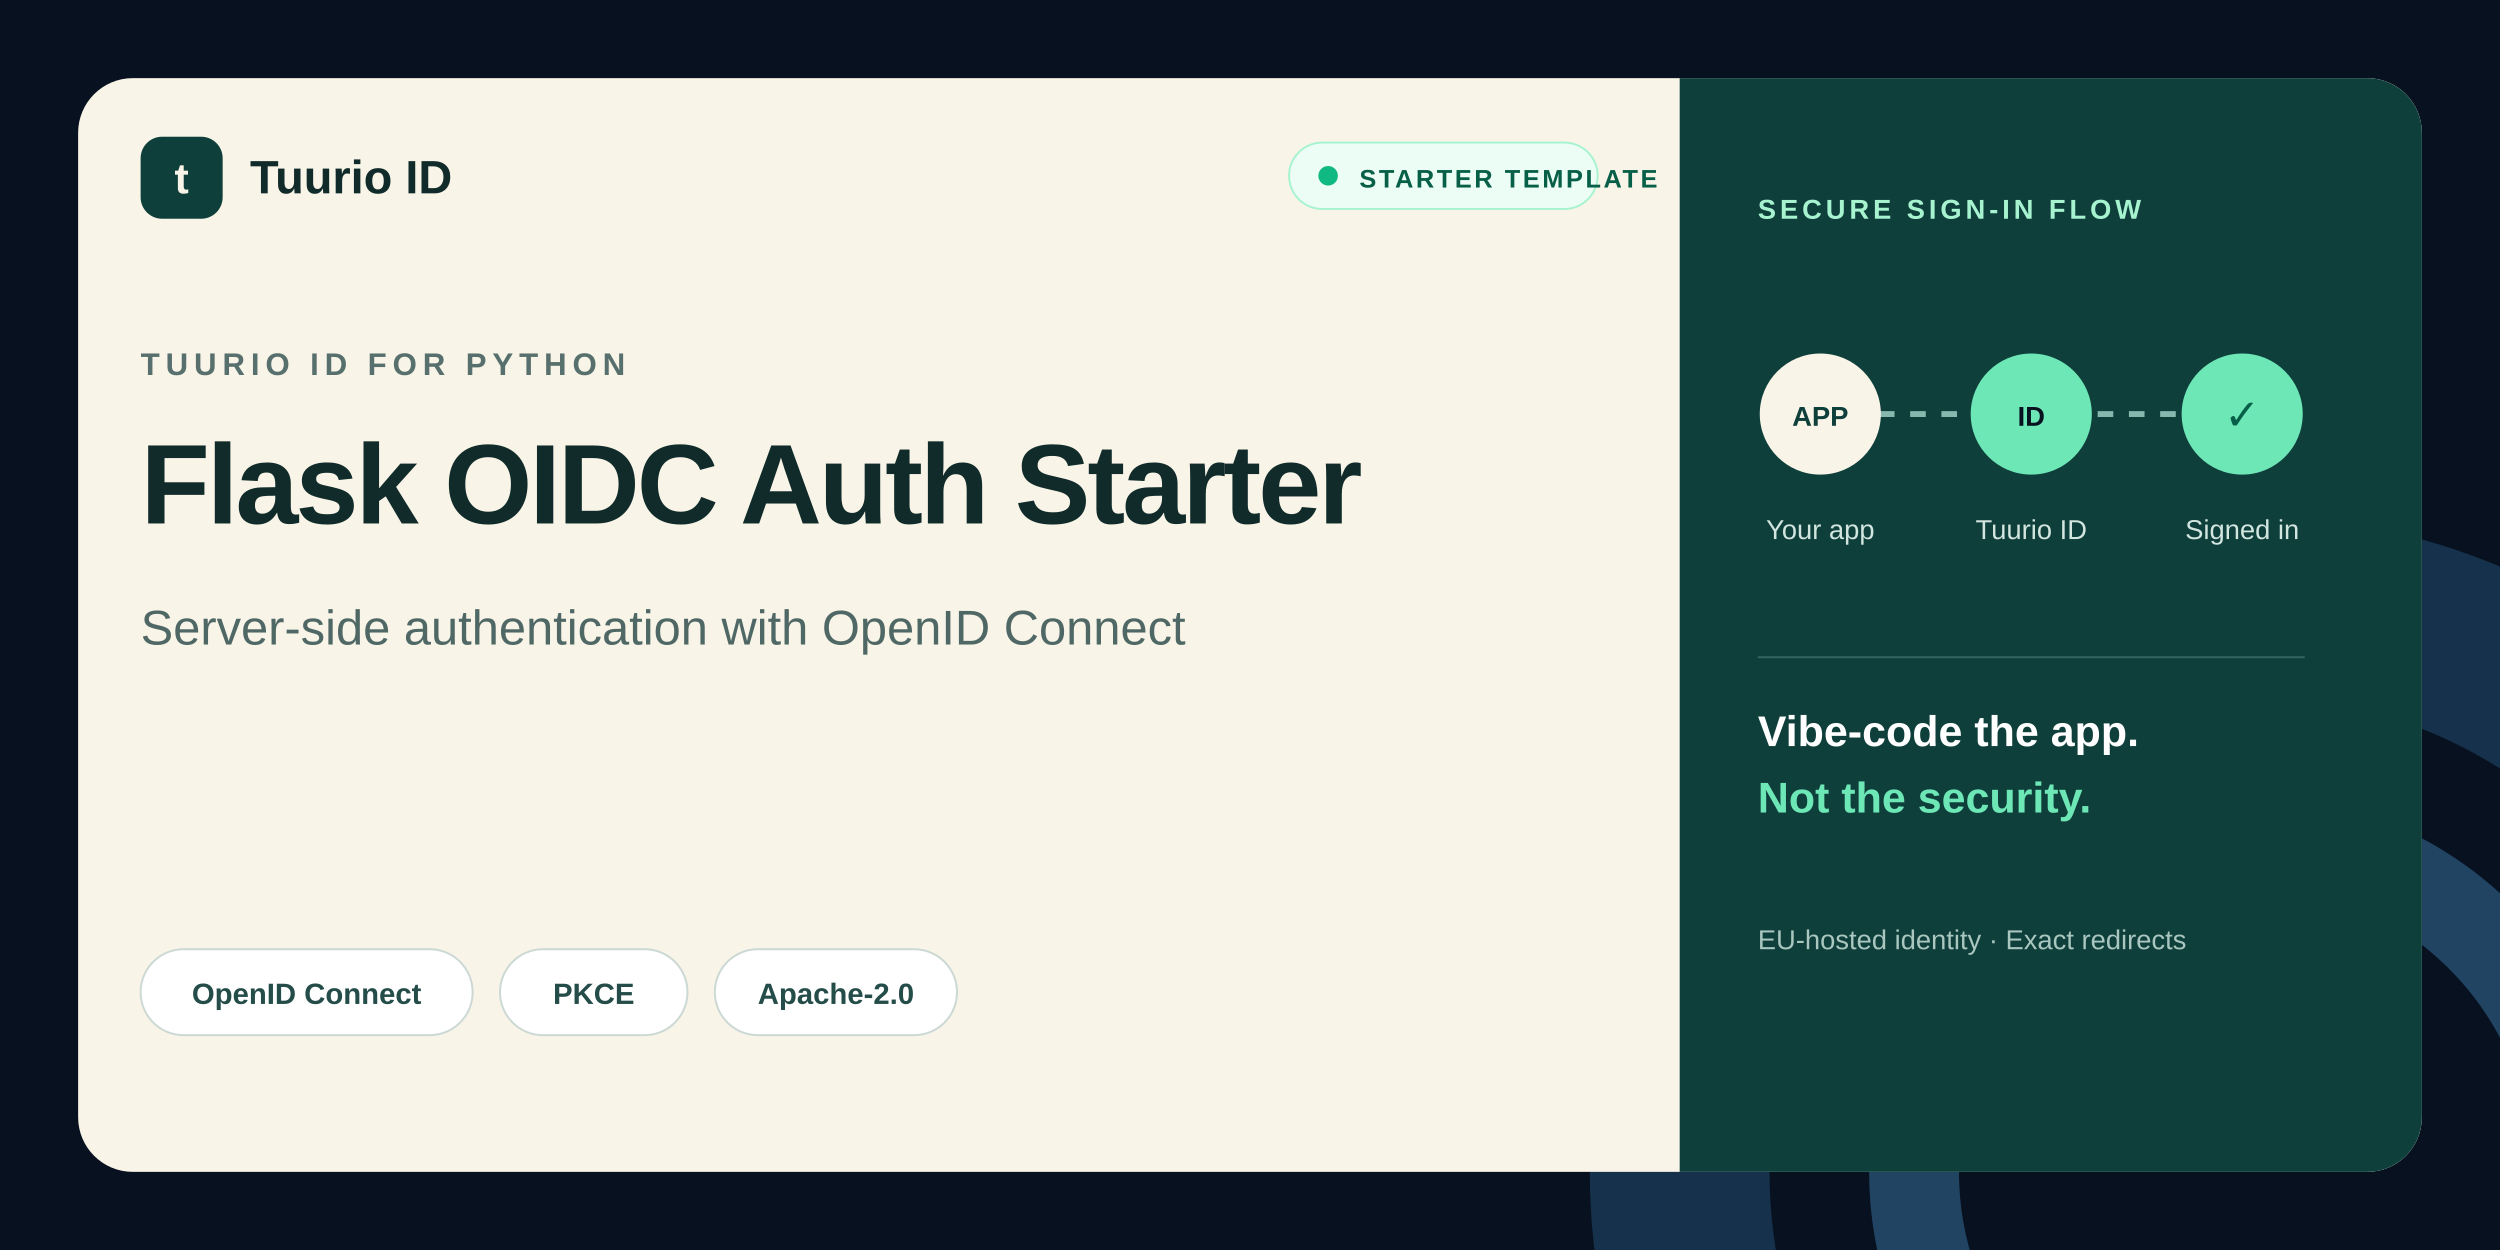
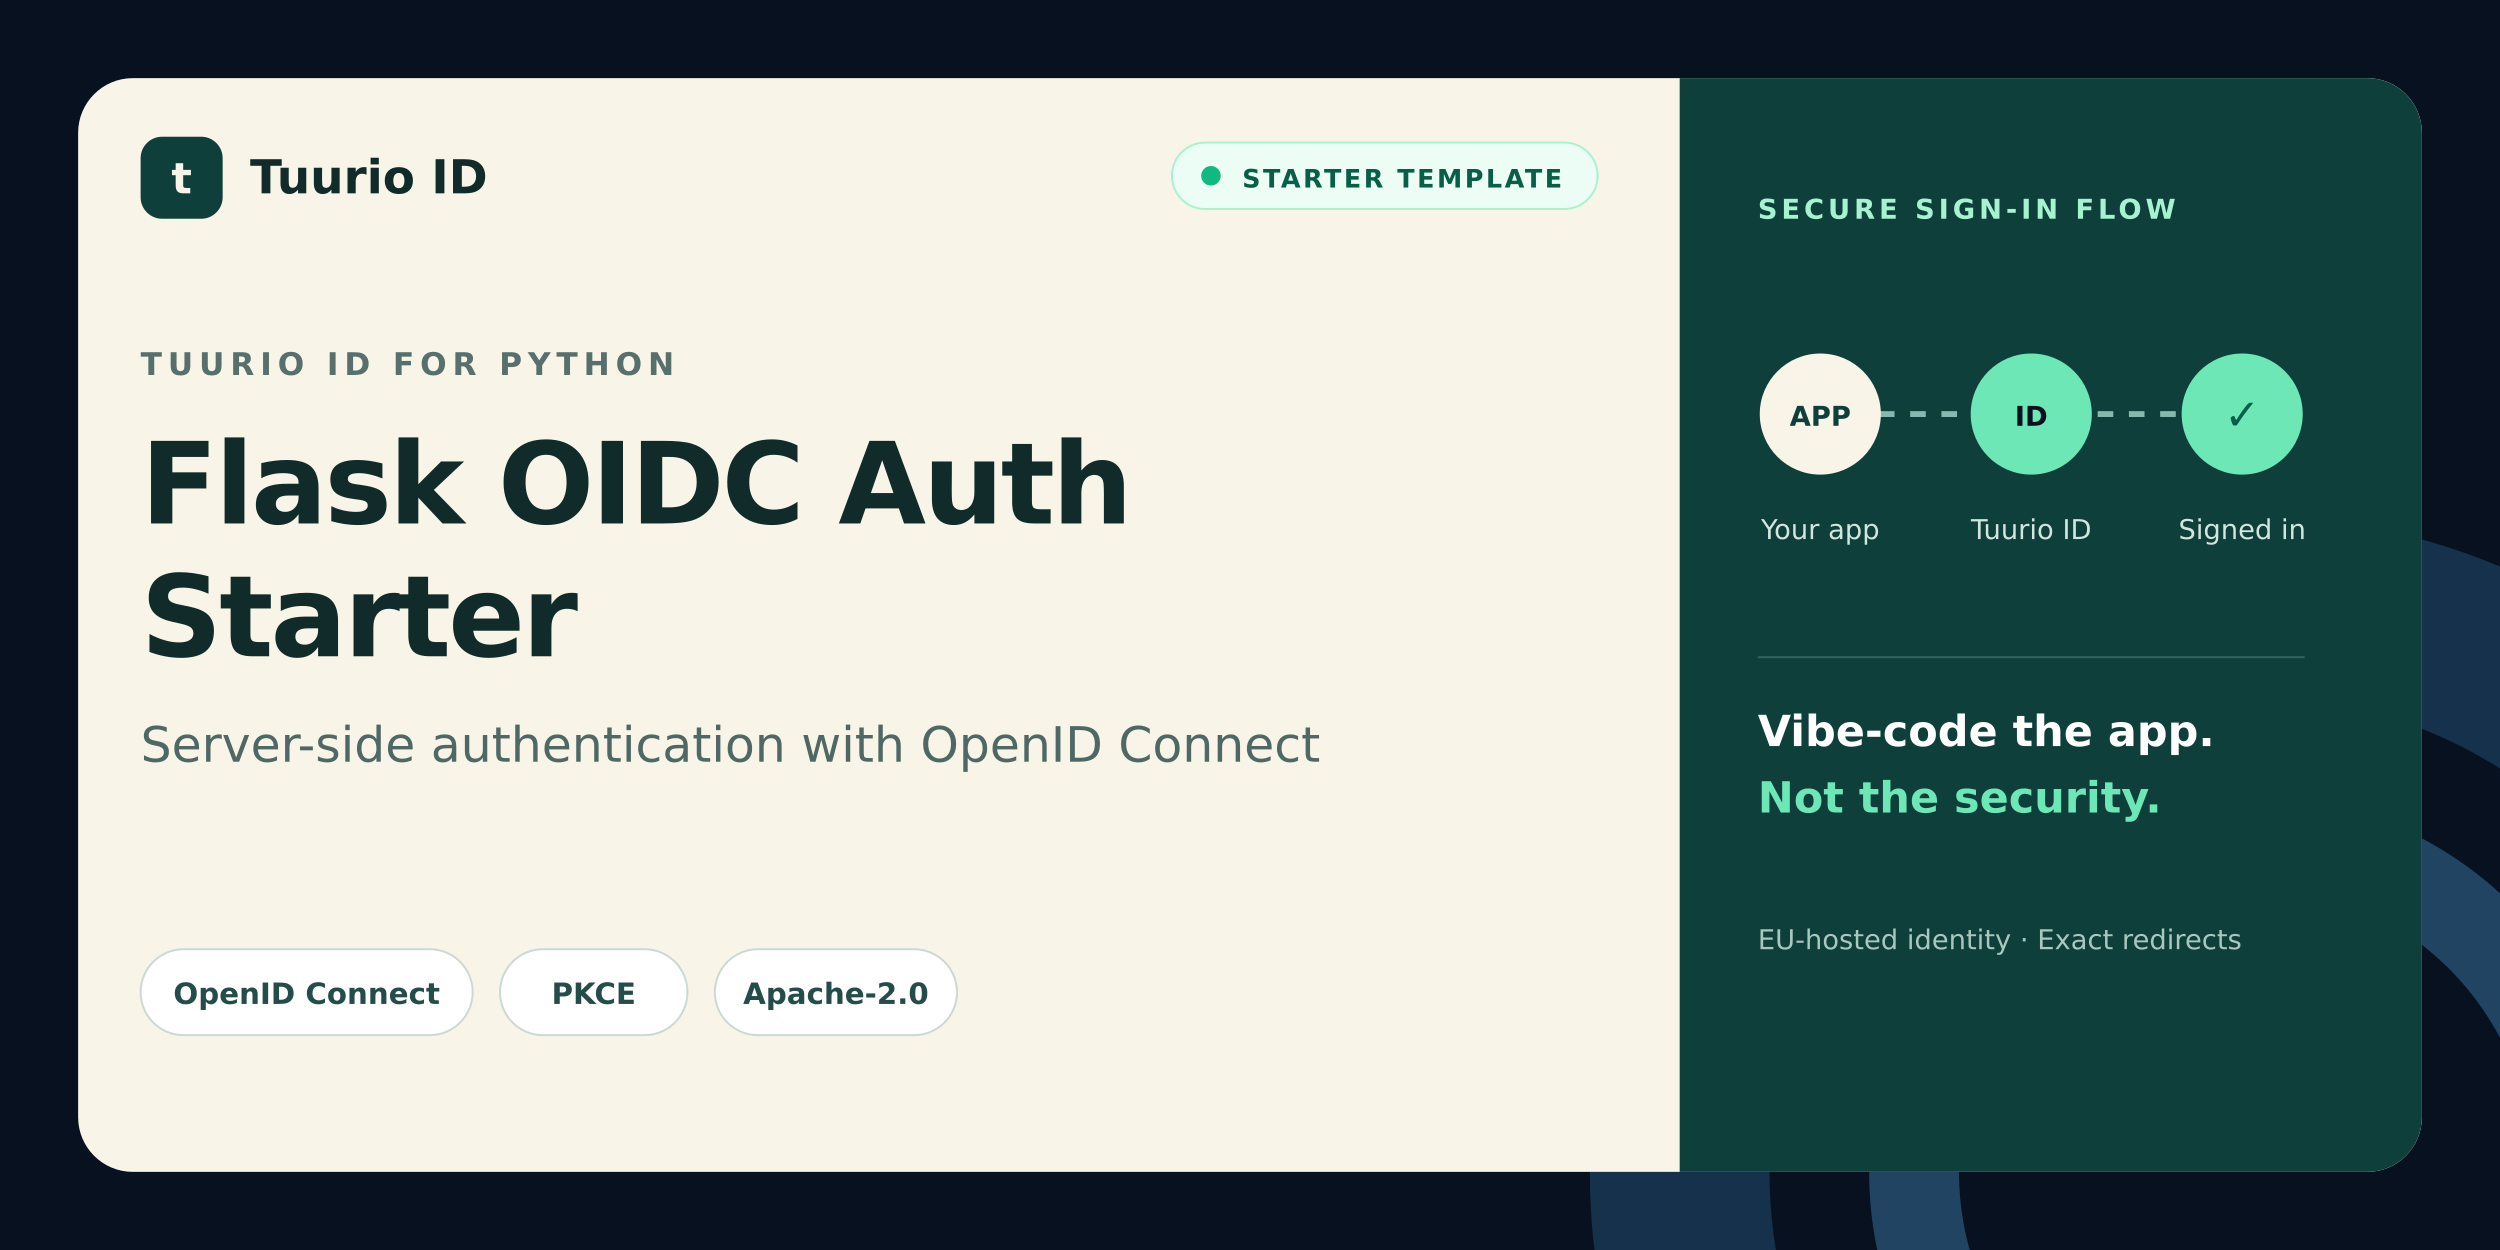
<svg xmlns="http://www.w3.org/2000/svg" width="1280" height="640" viewBox="0 0 1280 640">
  <rect width="1280" height="640" fill="#07111f" />
  <circle cx="1150" cy="600" r="290" fill="none" stroke="#16314b" stroke-width="92" />
  <circle cx="1150" cy="600" r="170" fill="none" stroke="#214463" stroke-width="46" />
  <rect x="40" y="40" width="1200" height="560" rx="28" fill="#f8f4e8" />
  <path d="M860 40h352a28 28 0 0 1 28 28v504a28 28 0 0 1-28 28H860z" fill="#0e3f3b" />
  <rect x="72" y="70" width="42" height="42" rx="11" fill="#0e3f3b" />
-   <text x="93" y="99" text-anchor="middle" fill="#f8f4e8" font-family="Arial, Helvetica, sans-serif" font-size="22" font-weight="700">t</text>
-   <text x="128" y="99" fill="#102b29" font-family="Arial, Helvetica, sans-serif" font-size="24" font-weight="700">Tuurio ID</text>
-   <rect x="660" y="73" width="158" height="34" rx="17" fill="#ecfdf5" stroke="#a7f3d0" />
-   <circle cx="680" cy="90" r="5" fill="#10b981" />
-   <text x="696" y="96" fill="#065f46" font-family="Arial, Helvetica, sans-serif" font-size="13" font-weight="700" letter-spacing="1.3">STARTER TEMPLATE</text>
-   <text x="72" y="192" fill="#58706d" font-family="Arial, Helvetica, sans-serif" font-size="16" font-weight="700" letter-spacing="3">TUURIO ID FOR PYTHON</text>
-   <text x="72" y="268" fill="#102b29" font-family="Arial, Helvetica, sans-serif" font-size="58" font-weight="700" letter-spacing="-1.5">
-     <tspan x="72" dy="0">Flask OIDC Auth Starter</tspan>
+   <text x="93" y="99" text-anchor="middle" fill="#f8f4e8" font-family="DejaVu Sans, Arial, Helvetica, sans-serif" font-size="22" font-weight="700">t</text>
+   <text x="128" y="99" fill="#102b29" font-family="DejaVu Sans, Arial, Helvetica, sans-serif" font-size="24" font-weight="700">Tuurio ID</text>
+   <rect x="600" y="73" width="218" height="34" rx="17" fill="#ecfdf5" stroke="#a7f3d0" />
+   <circle cx="620" cy="90" r="5" fill="#10b981" />
+   <text x="636" y="96" fill="#065f46" font-family="DejaVu Sans, Arial, Helvetica, sans-serif" font-size="13" font-weight="700" letter-spacing="1.3">STARTER TEMPLATE</text>
+   <text x="72" y="192" fill="#58706d" font-family="DejaVu Sans, Arial, Helvetica, sans-serif" font-size="16" font-weight="700" letter-spacing="3">TUURIO ID FOR PYTHON</text>
+   <text x="72" y="268" fill="#102b29" font-family="DejaVu Sans, Arial, Helvetica, sans-serif" font-size="58" font-weight="700" letter-spacing="-1.5">
+     <tspan x="72" dy="0">Flask OIDC Auth</tspan>
+     <tspan x="72" dy="68">Starter</tspan>
  </text>
-   <text x="72" y="330" fill="#4f6865" font-family="Arial, Helvetica, sans-serif" font-size="25">Server-side authentication with OpenID Connect</text>
+   <text x="72" y="390" fill="#4f6865" font-family="DejaVu Sans, Arial, Helvetica, sans-serif" font-size="25">Server-side authentication with OpenID Connect</text>
  <g transform="translate(72 486)">
    <rect width="170" height="44" rx="22" fill="#ffffff" stroke="#cbd8d4" />
-     <text x="85" y="28" text-anchor="middle" fill="#244c48" font-family="Arial, Helvetica, sans-serif" font-size="15" font-weight="700">OpenID Connect</text>
+     <text x="85" y="28" text-anchor="middle" fill="#244c48" font-family="DejaVu Sans, Arial, Helvetica, sans-serif" font-size="15" font-weight="700">OpenID Connect</text>
    <rect x="184" width="96" height="44" rx="22" fill="#ffffff" stroke="#cbd8d4" />
-     <text x="232" y="28" text-anchor="middle" fill="#244c48" font-family="Arial, Helvetica, sans-serif" font-size="15" font-weight="700">PKCE</text>
+     <text x="232" y="28" text-anchor="middle" fill="#244c48" font-family="DejaVu Sans, Arial, Helvetica, sans-serif" font-size="15" font-weight="700">PKCE</text>
    <rect x="294" width="124" height="44" rx="22" fill="#ffffff" stroke="#cbd8d4" />
-     <text x="356" y="28" text-anchor="middle" fill="#244c48" font-family="Arial, Helvetica, sans-serif" font-size="15" font-weight="700">Apache-2.0</text>
+     <text x="356" y="28" text-anchor="middle" fill="#244c48" font-family="DejaVu Sans, Arial, Helvetica, sans-serif" font-size="15" font-weight="700">Apache-2.0</text>
  </g>
  <g transform="translate(900 112)">
-     <text x="0" y="0" fill="#a7f3d0" font-family="Arial, Helvetica, sans-serif" font-size="14" font-weight="700" letter-spacing="2">SECURE SIGN-IN FLOW</text>
+     <text x="0" y="0" fill="#a7f3d0" font-family="DejaVu Sans, Arial, Helvetica, sans-serif" font-size="14" font-weight="700" letter-spacing="2">SECURE SIGN-IN FLOW</text>
    <line x1="30" y1="100" x2="250" y2="100" stroke="#87b8ae" stroke-width="3" stroke-dasharray="8 8" />
    <circle cx="32" cy="100" r="31" fill="#f8f4e8" />
    <circle cx="140" cy="100" r="31" fill="#6ee7b7" />
    <circle cx="248" cy="100" r="31" fill="#6ee7b7" />
-     <text x="32" y="106" text-anchor="middle" fill="#0e3f3b" font-family="Arial, Helvetica, sans-serif" font-size="14" font-weight="700">APP</text>
-     <text x="140" y="106" text-anchor="middle" fill="#07111f" font-family="Arial, Helvetica, sans-serif" font-size="14" font-weight="700">ID</text>
-     <text x="248" y="108" text-anchor="middle" fill="#065f46" font-family="Arial, Helvetica, sans-serif" font-size="22" font-weight="700">✓</text>
-     <text x="32" y="164" text-anchor="middle" fill="#d2e5df" font-family="Arial, Helvetica, sans-serif" font-size="14">Your app</text>
-     <text x="140" y="164" text-anchor="middle" fill="#d2e5df" font-family="Arial, Helvetica, sans-serif" font-size="14">Tuurio ID</text>
-     <text x="248" y="164" text-anchor="middle" fill="#d2e5df" font-family="Arial, Helvetica, sans-serif" font-size="14">Signed in</text>
+     <text x="32" y="106" text-anchor="middle" fill="#0e3f3b" font-family="DejaVu Sans, Arial, Helvetica, sans-serif" font-size="14" font-weight="700">APP</text>
+     <text x="140" y="106" text-anchor="middle" fill="#07111f" font-family="DejaVu Sans, Arial, Helvetica, sans-serif" font-size="14" font-weight="700">ID</text>
+     <text x="248" y="108" text-anchor="middle" fill="#065f46" font-family="DejaVu Sans, Arial, Helvetica, sans-serif" font-size="22" font-weight="700">✓</text>
+     <text x="32" y="164" text-anchor="middle" fill="#d2e5df" font-family="DejaVu Sans, Arial, Helvetica, sans-serif" font-size="14">Your app</text>
+     <text x="140" y="164" text-anchor="middle" fill="#d2e5df" font-family="DejaVu Sans, Arial, Helvetica, sans-serif" font-size="14">Tuurio ID</text>
+     <text x="248" y="164" text-anchor="middle" fill="#d2e5df" font-family="DejaVu Sans, Arial, Helvetica, sans-serif" font-size="14">Signed in</text>
    <rect x="0" y="224" width="280" height="1" fill="#35645e" />
-     <text x="0" y="270" fill="#ffffff" font-family="Arial, Helvetica, sans-serif" font-size="22" font-weight="700">Vibe-code the app.</text>
-     <text x="0" y="304" fill="#6ee7b7" font-family="Arial, Helvetica, sans-serif" font-size="22" font-weight="700">Not the security.</text>
-     <text x="0" y="374" fill="#a9c6bf" font-family="Arial, Helvetica, sans-serif" font-size="14">EU-hosted identity · Exact redirects</text>
+     <text x="0" y="270" fill="#ffffff" font-family="DejaVu Sans, Arial, Helvetica, sans-serif" font-size="22" font-weight="700">Vibe-code the app.</text>
+     <text x="0" y="304" fill="#6ee7b7" font-family="DejaVu Sans, Arial, Helvetica, sans-serif" font-size="22" font-weight="700">Not the security.</text>
+     <text x="0" y="374" fill="#a9c6bf" font-family="DejaVu Sans, Arial, Helvetica, sans-serif" font-size="14">EU-hosted identity · Exact redirects</text>
  </g>
</svg>
